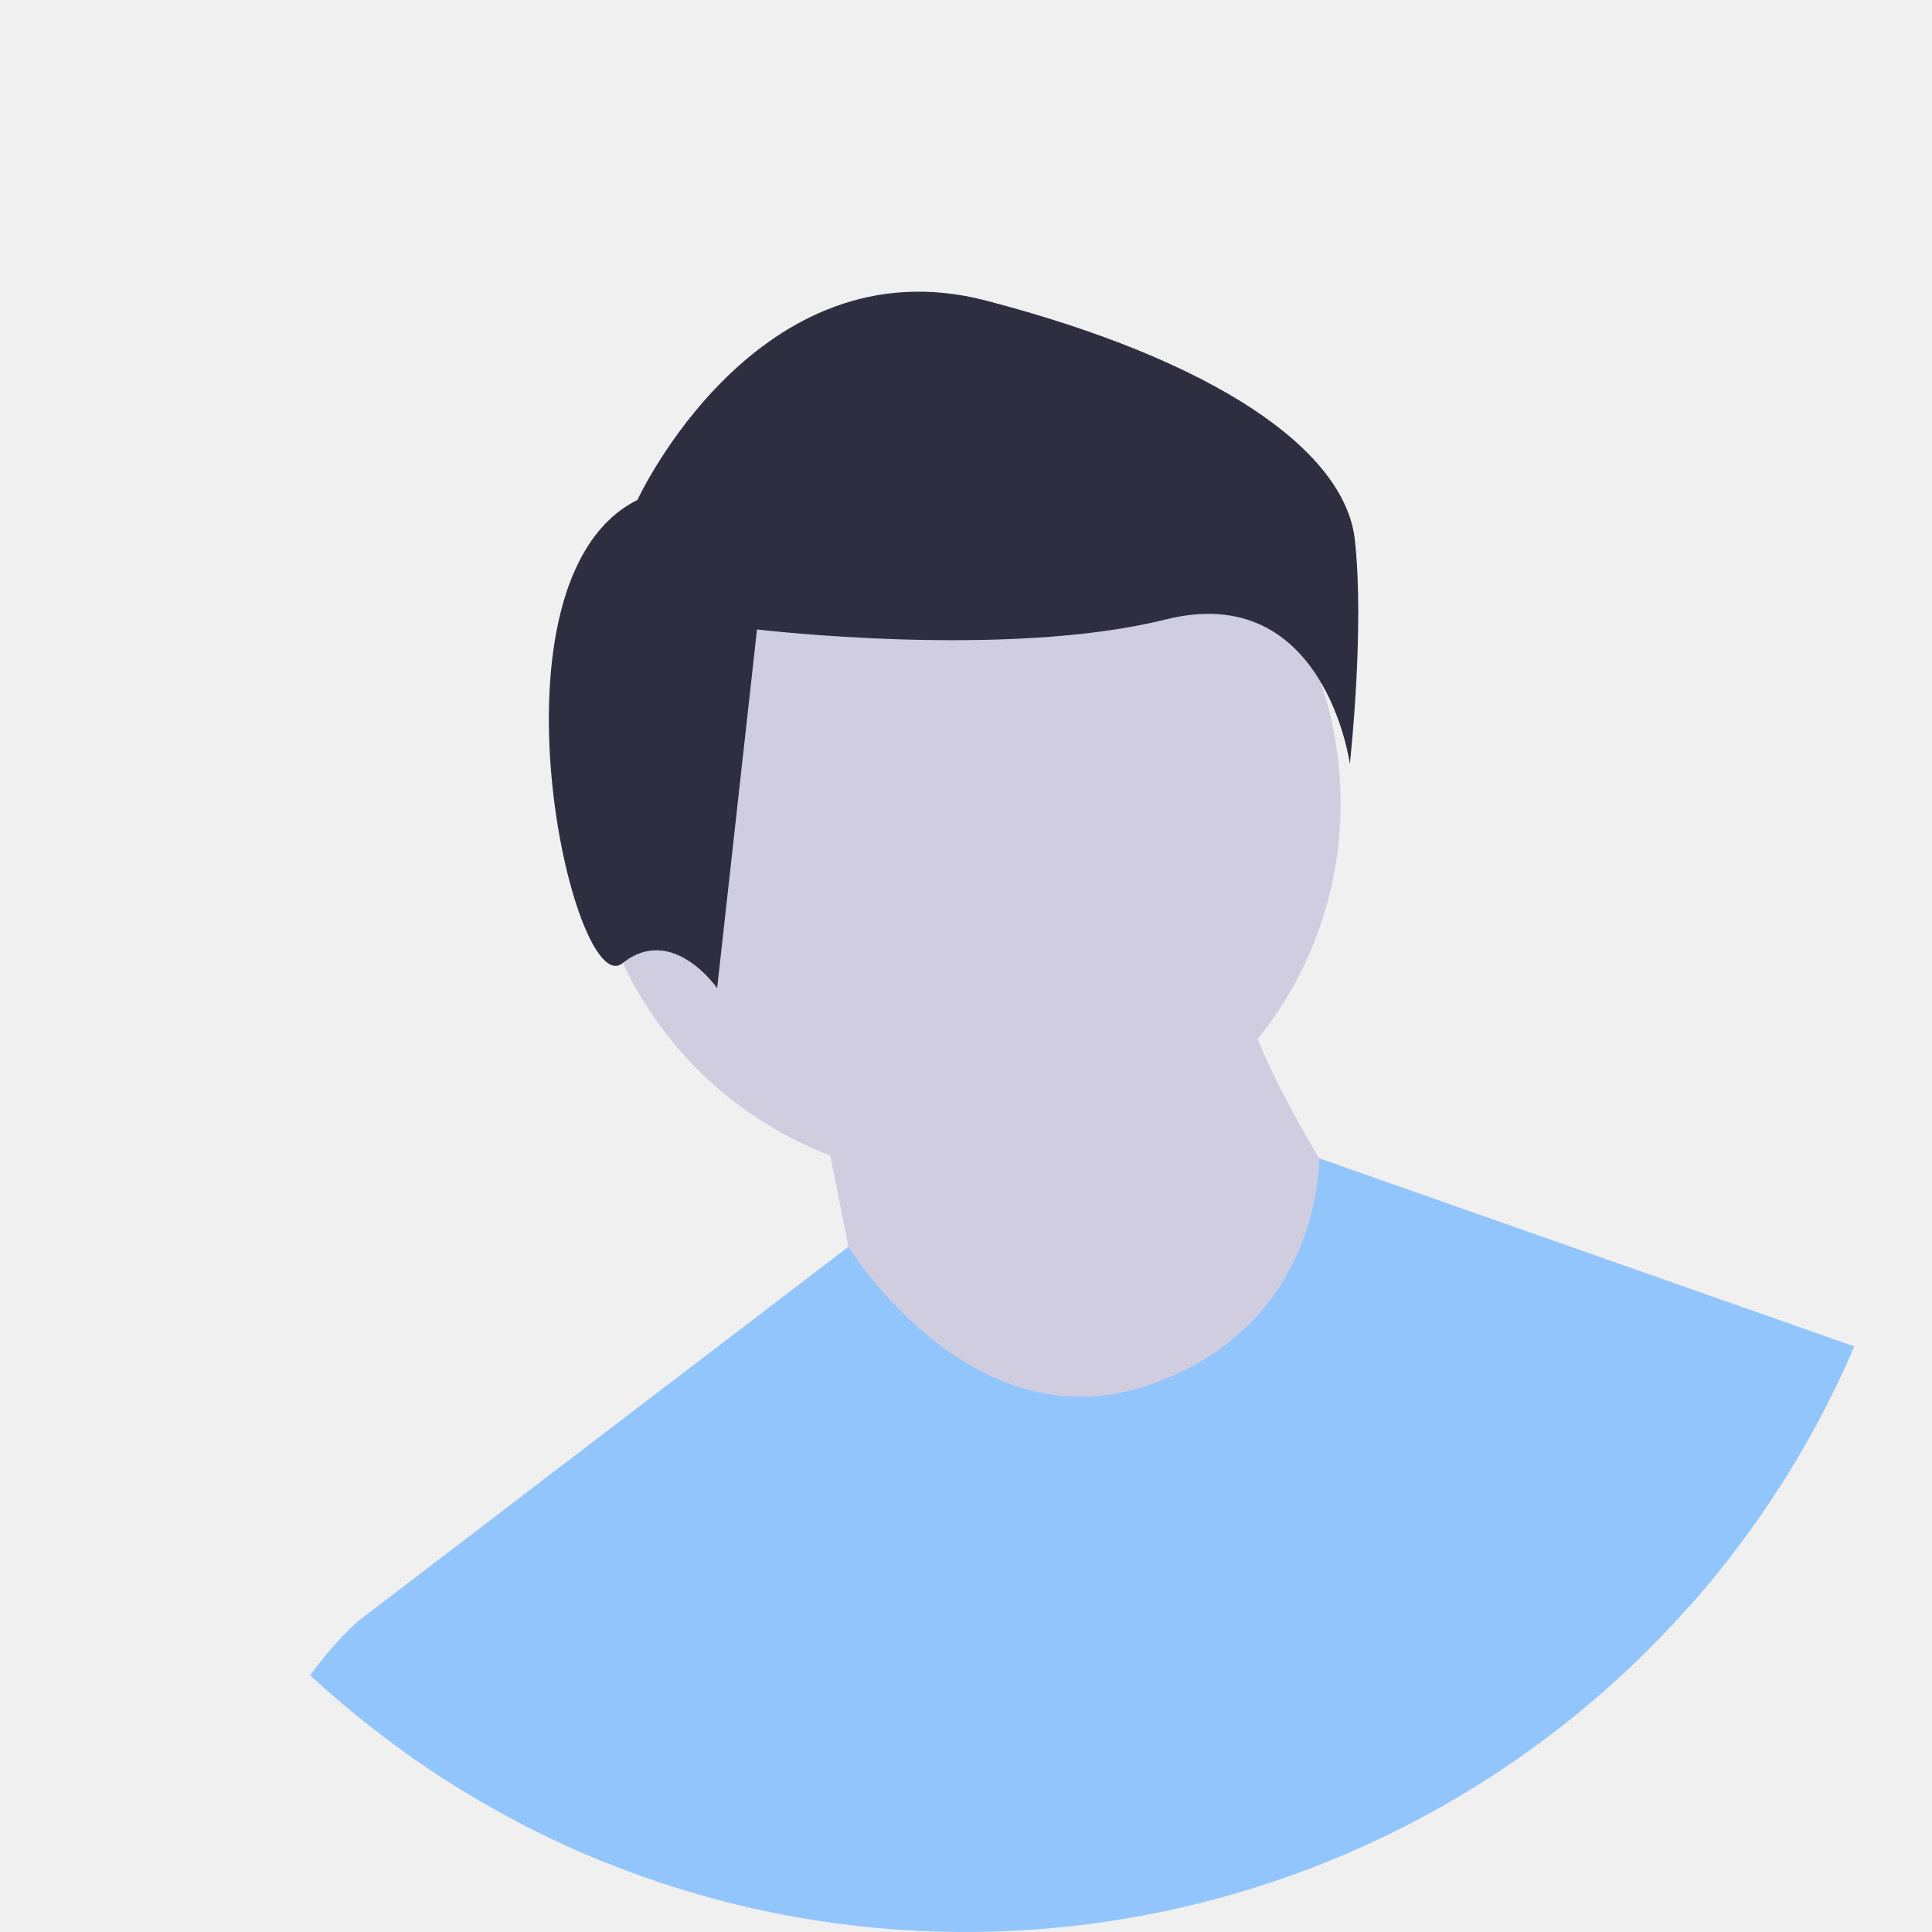
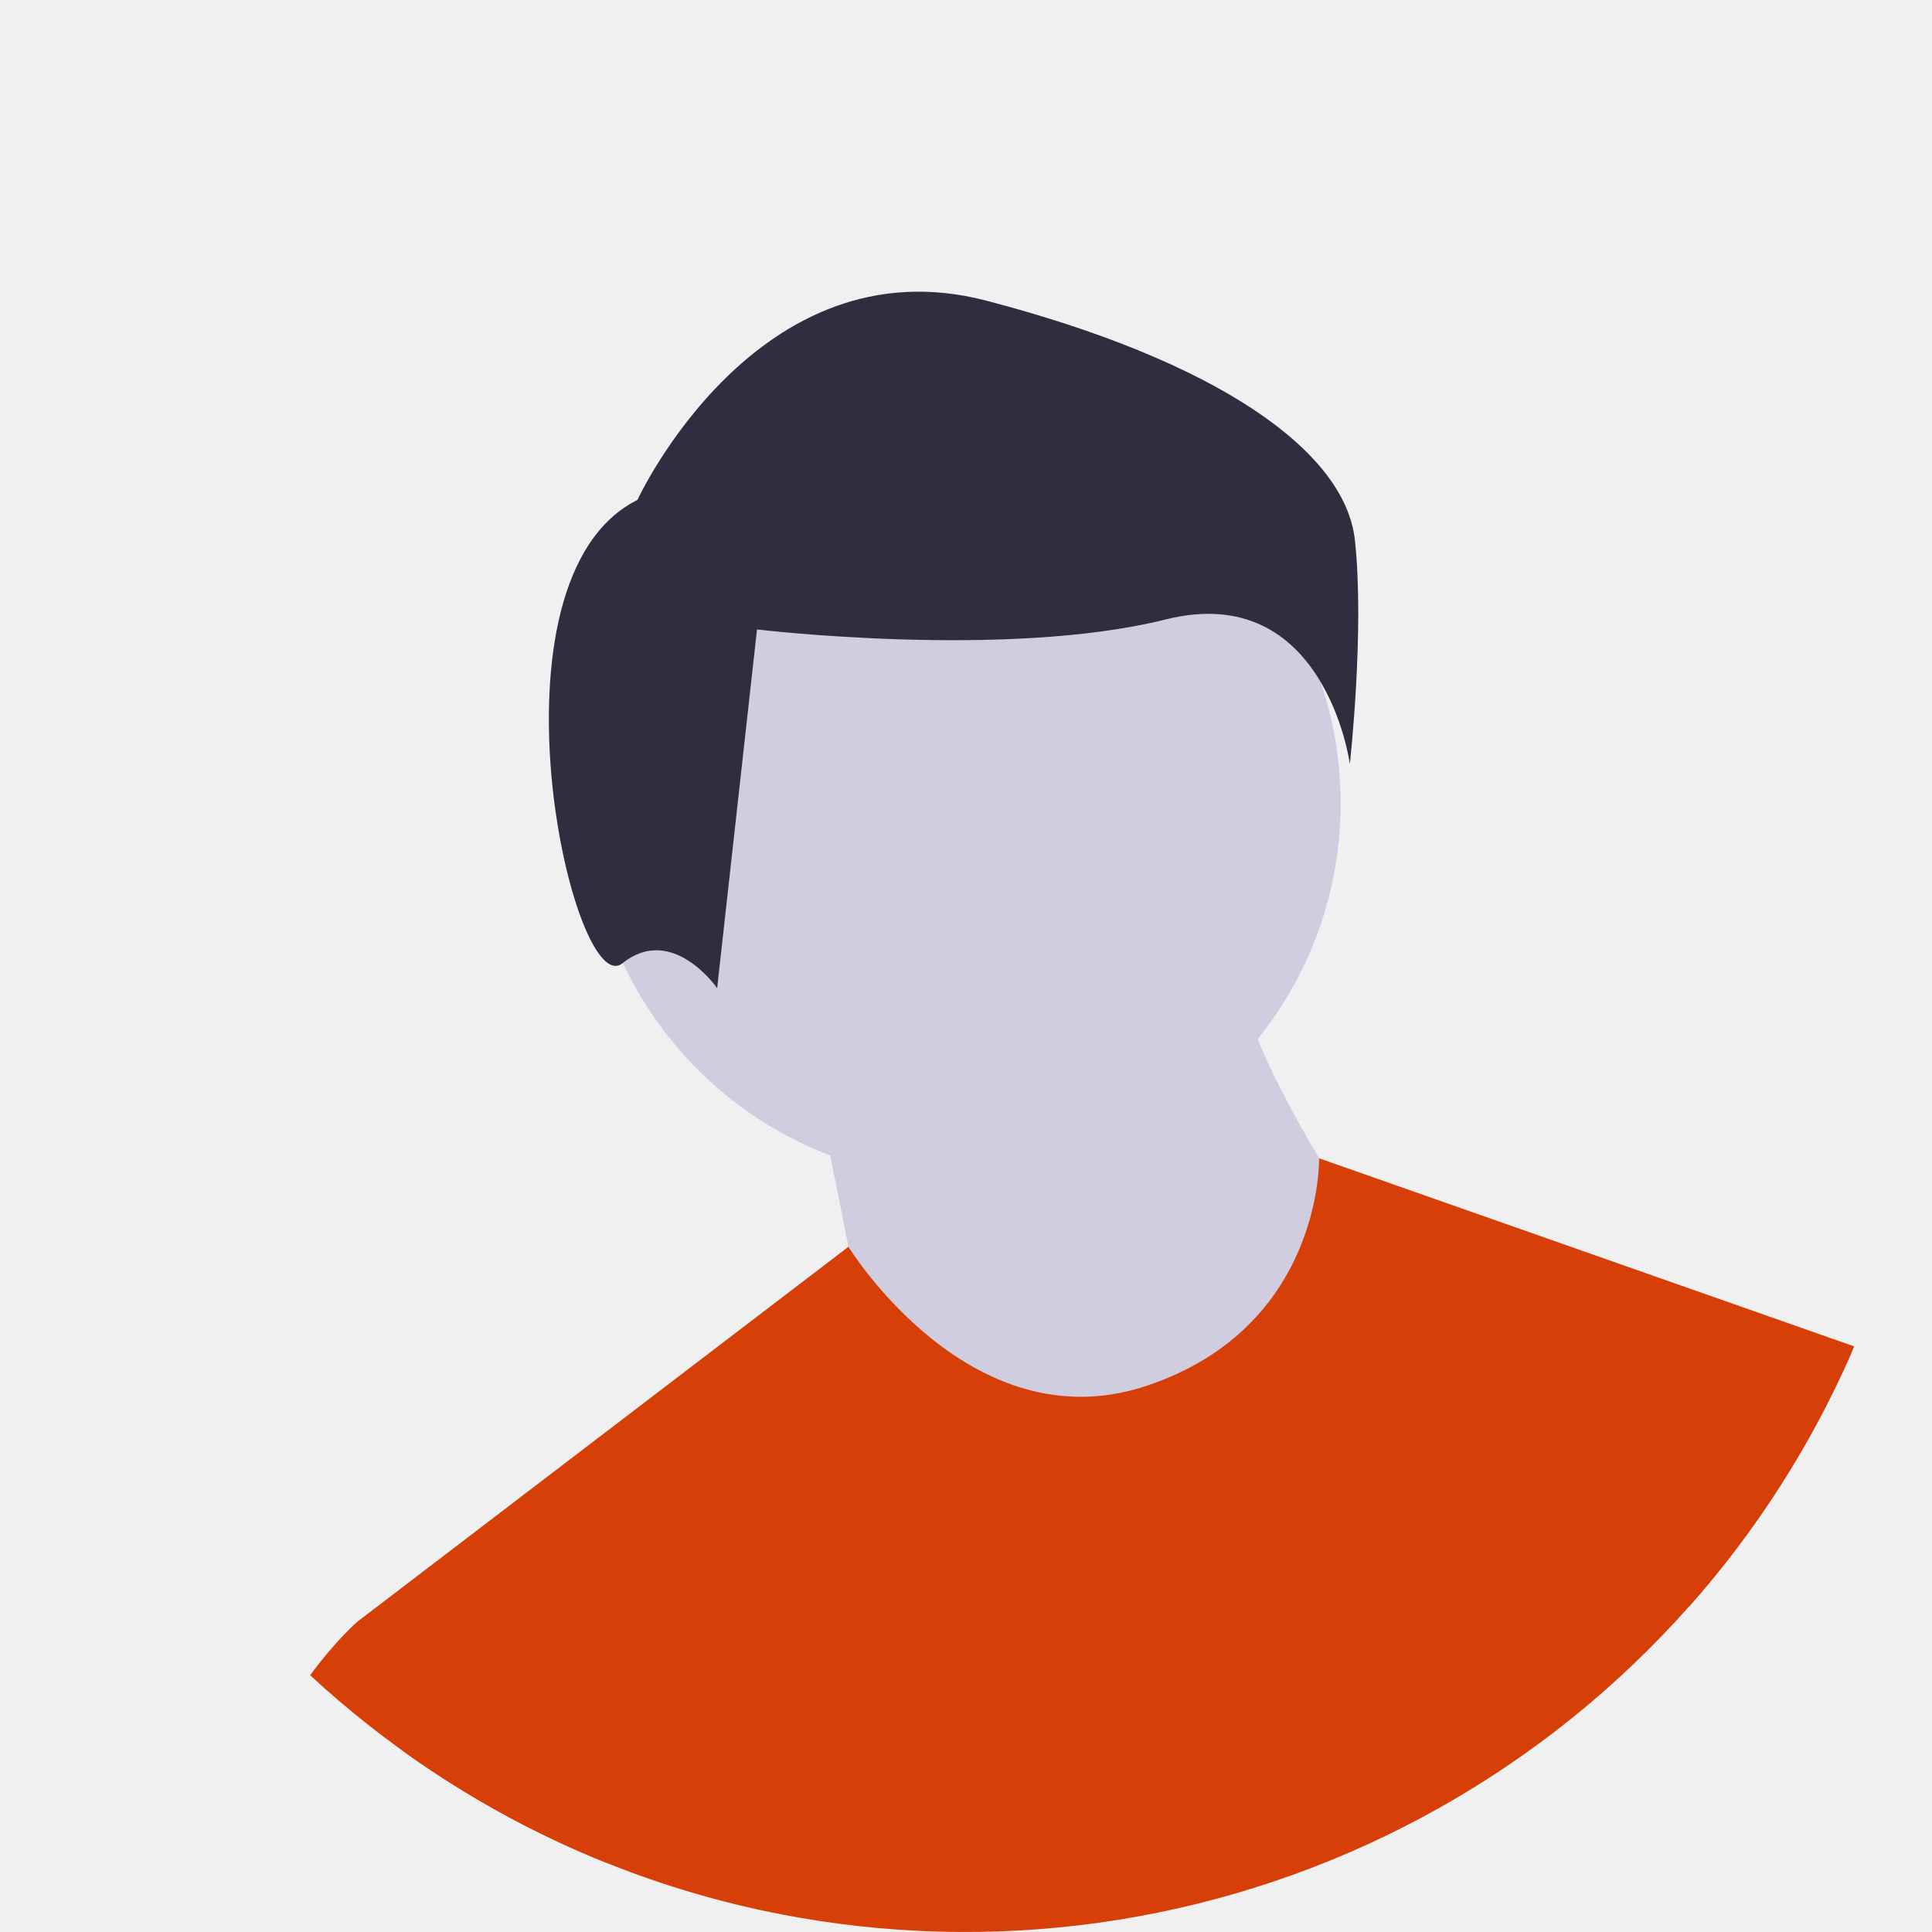
<svg xmlns="http://www.w3.org/2000/svg" width="676" height="676" viewBox="0 0 676 676" fill="none">
  <g clip-path="url(#clip0_331_6346)">
    <path d="M676 338C676.06 383.755 666.799 429.042 648.78 471.1L647.66 473.68C617.181 543.019 564.33 600.135 497.56 635.894C430.791 671.653 353.958 683.989 279.35 670.93C277.32 670.57 275.293 670.197 273.27 669.81C252.363 665.757 231.891 659.72 212.13 651.78C208.92 650.49 205.733 649.153 202.57 647.77C200.41 646.83 198.25 645.86 196.11 644.86C137.569 617.728 88.005 574.426 53.259 520.058C18.514 465.69 0.034 402.522 0 338C0 151.33 151.33 0 338 0C524.67 0 676 151.33 676 338Z" fill="#F0F0F0" />
    <path opacity="0.2" d="M221.714 241.521C215.334 277.519 229.419 310.114 229.419 310.114C229.419 310.114 253.849 284.345 260.229 248.348C266.61 212.351 252.525 179.756 252.525 179.756C252.525 179.756 228.095 205.524 221.714 241.521Z" fill="black" />
    <path d="M337.306 412.849C410.081 412.849 469.076 353.853 469.076 281.079C469.076 208.304 410.081 149.309 337.306 149.309C264.532 149.309 205.536 208.304 205.536 281.079C205.536 353.853 264.532 412.849 337.306 412.849Z" fill="#D0CDE1" />
    <path d="M285.833 381.965C285.833 381.965 302.305 460.204 302.305 468.439C302.305 476.675 380.543 513.735 380.543 513.735L450.546 501.382L475.253 427.261C475.253 427.261 434.075 365.494 434.075 340.787L285.833 381.965Z" fill="#D0CDE1" />
-     <path d="M648.78 471.1L647.66 473.68C617.181 543.019 564.33 600.135 497.561 635.894C430.791 671.653 353.958 683.989 279.35 670.93C277.32 670.57 275.294 670.197 273.27 669.81C252.363 665.757 231.891 659.72 212.13 651.78C208.92 650.49 205.734 649.153 202.57 647.77C200.41 646.83 198.25 645.86 196.11 644.86C176.713 635.874 158.213 625.065 140.86 612.58L125.24 567.27L134.02 560.57L152.08 546.78L171.35 532.07L176.36 528.24L251.97 470.52L257.55 466.26L296.85 436.26L296.86 436.25C296.86 436.25 339.36 505.5 401.13 484.91C462.9 464.32 461.55 405.28 461.55 405.28L648.78 471.1Z" fill="#93C5FD" />
+     <path d="M648.78 471.1L647.66 473.68C617.181 543.019 564.33 600.135 497.561 635.894C430.791 671.653 353.958 683.989 279.35 670.93C277.32 670.57 275.294 670.197 273.27 669.81C252.363 665.757 231.891 659.72 212.13 651.78C208.92 650.49 205.734 649.153 202.57 647.77C200.41 646.83 198.25 645.86 196.11 644.86C176.713 635.874 158.213 625.065 140.86 612.58L125.24 567.27L134.02 560.57L152.08 546.78L171.35 532.07L176.36 528.24L251.97 470.52L257.55 466.26L296.85 436.26L296.86 436.25C296.86 436.25 339.36 505.5 401.13 484.91C462.9 464.32 461.55 405.28 461.55 405.28L648.78 471.1Z" fill="#D73F09" />
    <path d="M223.035 174.916C223.035 174.916 264.872 84.27 345.059 105.188C425.245 126.107 470.568 157.484 474.054 188.862C477.541 220.239 472.311 267.305 472.311 267.305C472.311 267.305 463.595 202.807 407.813 216.753C352.031 230.698 264.872 220.239 264.872 220.239L250.926 345.749C250.926 345.749 235.238 323.087 217.806 337.033C200.374 350.978 167.253 202.807 223.035 174.916Z" fill="#2F2E41" />
-     <path d="M212.13 651.78C208.92 650.49 205.733 649.153 202.57 647.77C200.41 646.83 198.25 645.86 196.11 644.86C164.029 629.984 134.475 610.177 108.52 586.16C117.71 573.64 125.24 567.27 125.24 567.27H187.01L196.27 598.41L212.13 651.78Z" fill="#93C5FD" />
-     <path d="M594.67 464.32L647.66 473.68C633.479 505.985 614.327 535.871 590.9 562.25L594.67 464.32Z" fill="#93C5FD" />
+     <path d="M212.13 651.78C208.92 650.49 205.733 649.153 202.57 647.77C200.41 646.83 198.25 645.86 196.11 644.86C164.029 629.984 134.475 610.177 108.52 586.16C117.71 573.64 125.24 567.27 125.24 567.27H187.01L196.27 598.41L212.13 651.78Z" fill="#D73F09" />
+     <path d="M594.67 464.32L647.66 473.68C633.479 505.985 614.327 535.871 590.9 562.25L594.67 464.32Z" fill="#D73F09" />
  </g>
  <defs>
    <clipPath id="clip0_331_6346">
      <rect width="676" height="676" fill="white" />
    </clipPath>
  </defs>
</svg>
